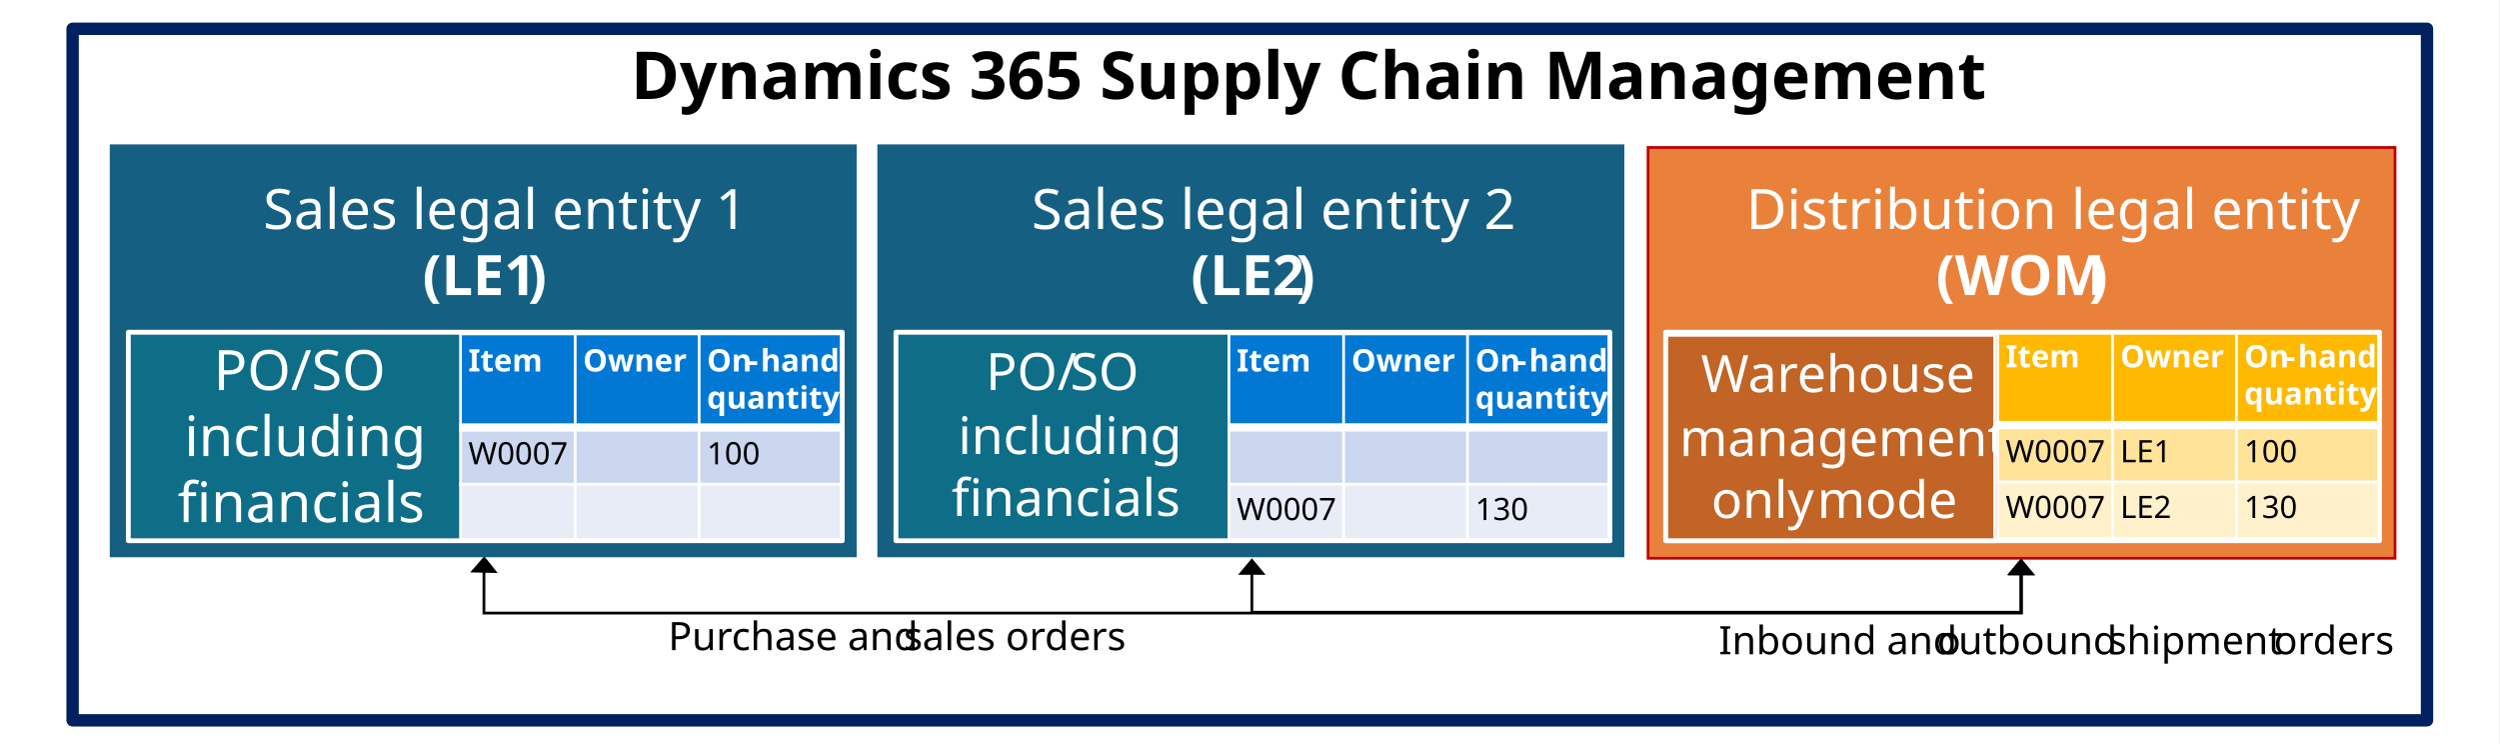
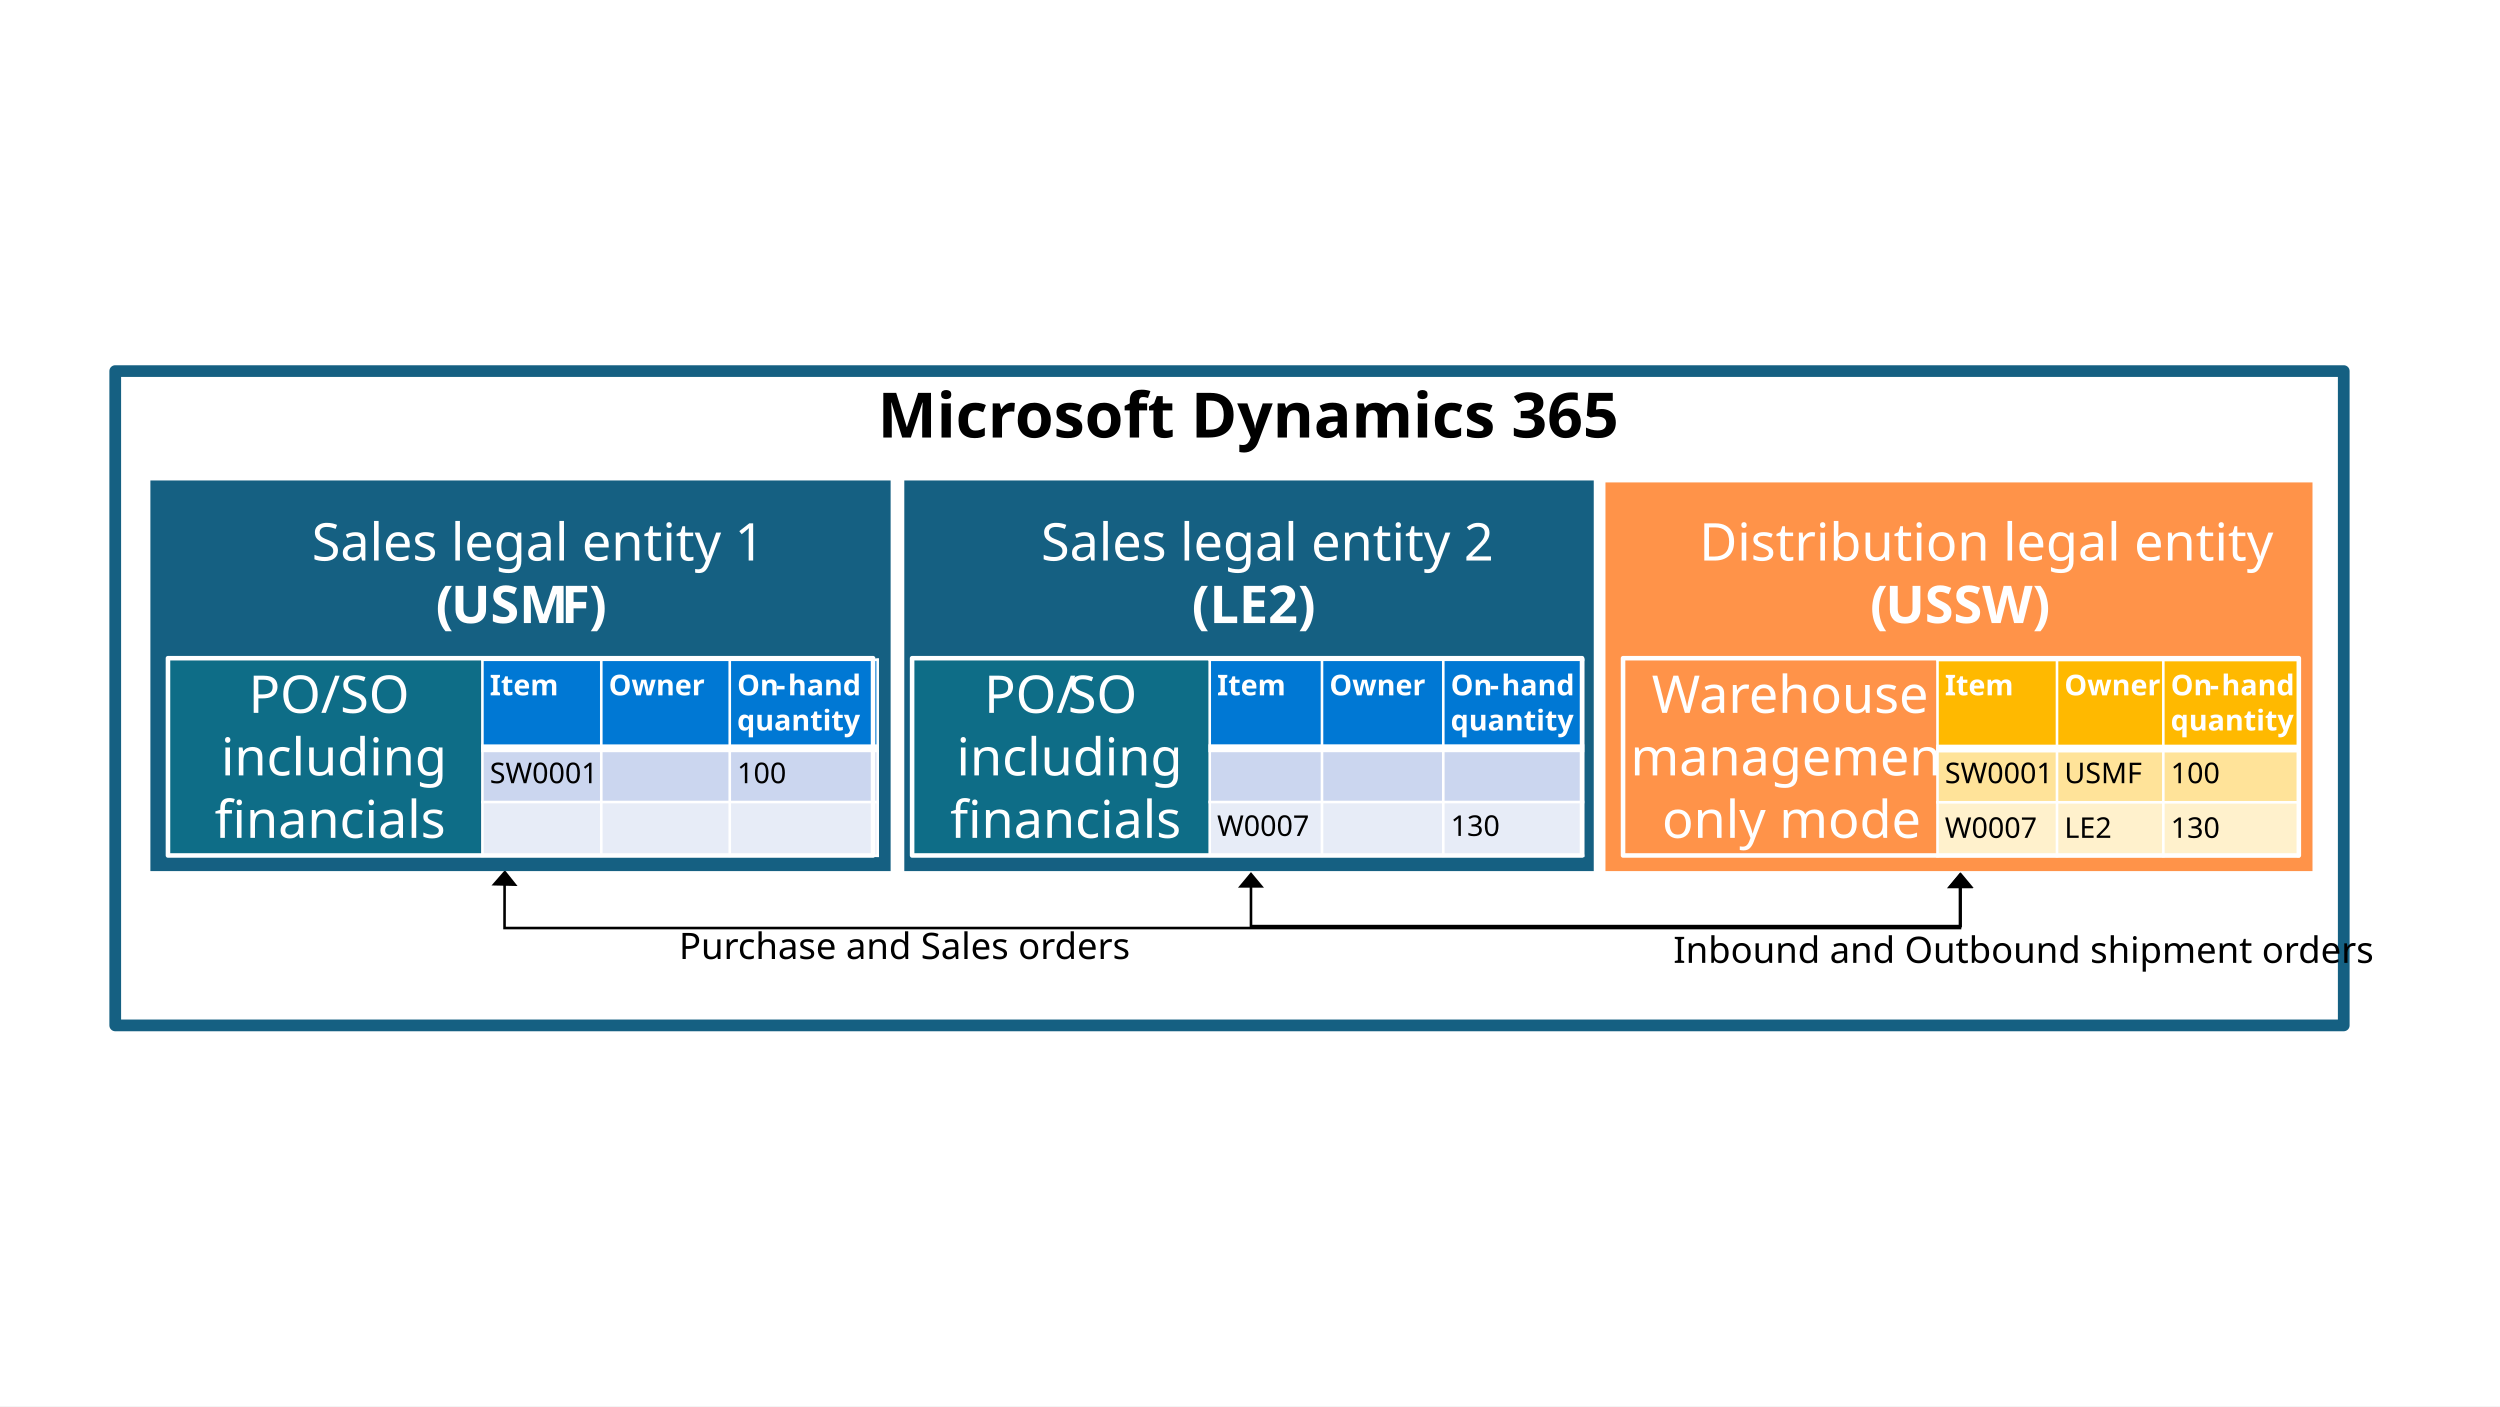
- <svg xmlns="http://www.w3.org/2000/svg" width="1211.082" height="360.372" overflow="hidden" version="1.1" id="svg116">
-   <defs id="defs116" />
-   <g id="g116" transform="translate(-23.80813,-176.0548)">
-     <rect x="0" y="0" width="1280" height="720" fill="#ffffff" id="rect1" />
-     <rect x="0" y="0" width="1280" height="720" fill="#ffffff" id="rect2" />
-     <rect x="59" y="190" width="1141" height="335" stroke="#002060" stroke-width="6" stroke-linejoin="round" stroke-miterlimit="10" fill="none" id="rect3" />
-     <path d="M 6.667,-0.667 H 26.811 V 373.287 H 6.812 v -1.333 H 26.145 l -0.667,0.667 V 0 l 0.667,0.667 H 6.667 Z M 8,6.667 0,0 8,-6.667 Z M 8.145,379.287 0.145,372.621 8.145,365.954 Z" transform="matrix(0,1,1,0,630.5,446.5)" id="path3" />
-     <text font-family="Aptos, Aptos_MSFontService, sans-serif" font-weight="700" font-size="32px" transform="translate(329.485,224)" id="text3">Dynamics 365 Supply Chain Management</text>
-     <text font-family="Aptos, Aptos_MSFontService, sans-serif" font-weight="400" font-size="19px" transform="translate(856.735,493)" id="text4">Inbound and</text>
-     <text font-family="Aptos, Aptos_MSFontService, sans-serif" font-weight="400" font-size="19px" transform="translate(962.569,493)" id="text5">o</text>
-     <text font-family="Aptos, Aptos_MSFontService, sans-serif" font-weight="400" font-size="19px" transform="translate(972.902,493)" id="text6">utbound</text>
-     <text font-family="Aptos, Aptos_MSFontService, sans-serif" font-weight="400" font-size="19px" transform="translate(1045.4,493)" id="text7">shipment</text>
-     <text font-family="Aptos, Aptos_MSFontService, sans-serif" font-weight="400" font-size="19px" transform="translate(1125.74,493)" id="text8">orders</text>
-     <rect x="822.5" y="247.5" width="362" height="199" stroke="#c00000" stroke-width="1.333" stroke-miterlimit="8" fill="#ea813a" id="rect8" />
-     <text fill="#ffffff" font-family="Aptos, Aptos_MSFontService, sans-serif" font-weight="400" font-size="27px" transform="translate(870.007,287)" id="text9">Distribution legal entity</text>
-     <text fill="#ffffff" font-family="Aptos, Aptos_MSFontService, sans-serif" font-weight="700" font-size="27px" transform="translate(962.06,319)" id="text10">(WOM</text>
-     <text fill="#ffffff" font-family="Aptos, Aptos_MSFontService, sans-serif" font-weight="700" font-size="27px" transform="translate(1036.11,319)" id="text11">)</text>
-     <rect x="831.5" y="338.5" width="159" height="100" stroke="#ffffff" stroke-width="1.333" stroke-miterlimit="8" fill="#c16425" id="rect11" />
-     <text fill="#ffffff" font-family="Aptos, Aptos_MSFontService, sans-serif" font-weight="400" font-size="25px" transform="translate(848.141,366)" id="text12">Warehouse</text>
-     <text fill="#ffffff" font-family="Aptos, Aptos_MSFontService, sans-serif" font-weight="400" font-size="25px" transform="translate(837.701,397)" id="text13">management</text>
-     <text fill="#ffffff" font-family="Aptos, Aptos_MSFontService, sans-serif" font-weight="400" font-size="25px" transform="translate(853.107,427)" id="text14">only</text>
-     <text fill="#ffffff" font-family="Aptos, Aptos_MSFontService, sans-serif" font-weight="400" font-size="25px" transform="translate(904.441,427)" id="text15">mode</text>
-     <path d="m 259.018,452.166 -0.03,20.877 -0.667,-0.667 h 745.189 l -0.67,0.666 v -19.583 h 1.34 v 20.25 H 257.654 l 0.03,-21.545 z m -7.362,1.183 6.844,-7.849 6.486,8.147 z m 745.186,1.443 6.668,-8 6.67,8 z" id="path15" />
-     <path d="m 991.995,336.664 h 55.575 v 45.317 h -55.575 z" fill="#ffb900" fill-rule="evenodd" id="path16" />
-     <path d="m 1047.57,336.664 h 60.05 v 45.317 h -60.05 z" fill="#ffb900" fill-rule="evenodd" id="path17" />
-     <path d="m 1107.62,336.664 h 69.16 v 45.317 h -69.16 z" fill="#ffb900" fill-rule="evenodd" id="path18" />
-     <path d="m 991.995,381.981 h 55.575 v 27.515 h -55.575 z" fill="#ffe399" fill-rule="evenodd" id="path19" />
-     <path d="m 1047.57,381.981 h 60.05 v 27.515 h -60.05 z" fill="#ffe399" fill-rule="evenodd" id="path20" />
-     <path d="m 1107.62,381.981 h 69.16 v 27.515 h -69.16 z" fill="#ffe399" fill-rule="evenodd" id="path21" />
-     <path d="m 991.995,409.496 h 55.575 v 27.514 h -55.575 z" fill="#fff1cc" fill-rule="evenodd" id="path22" />
-     <path d="m 1047.57,409.496 h 60.05 v 27.514 h -60.05 z" fill="#fff1cc" fill-rule="evenodd" id="path23" />
-     <path d="m 1107.62,409.496 h 69.16 v 27.514 h -69.16 z" fill="#fff1cc" fill-rule="evenodd" id="path24" />
-     <path d="m 1047.57,335.997 v 101.68" stroke="#ffffff" stroke-width="1.333" stroke-linejoin="round" stroke-miterlimit="10" fill="none" fill-rule="evenodd" id="path25" />
-     <path d="m 1107.62,335.997 v 101.68" stroke="#ffffff" stroke-width="1.333" stroke-linejoin="round" stroke-miterlimit="10" fill="none" fill-rule="evenodd" id="path26" />
-     <path d="M 991.328,381.981 H 1177.45" stroke="#ffffff" stroke-width="4" stroke-linejoin="round" stroke-miterlimit="10" fill="none" fill-rule="evenodd" id="path27" />
-     <path d="M 991.328,409.496 H 1177.45" stroke="#ffffff" stroke-width="1.333" stroke-linejoin="round" stroke-miterlimit="10" fill="none" fill-rule="evenodd" id="path28" />
-     <path d="m 991.995,335.997 v 101.68" stroke="#ffffff" stroke-width="1.333" stroke-linejoin="round" stroke-miterlimit="10" fill="none" fill-rule="evenodd" id="path29" />
-     <path d="m 1176.78,335.997 v 101.68" stroke="#ffffff" stroke-width="1.333" stroke-linejoin="round" stroke-miterlimit="10" fill="none" fill-rule="evenodd" id="path30" />
-     <path d="M 991.328,336.664 H 1177.45" stroke="#ffffff" stroke-width="1.333" stroke-linejoin="round" stroke-miterlimit="10" fill="none" fill-rule="evenodd" id="path31" />
-     <path d="M 991.328,437.01 H 1177.45" stroke="#ffffff" stroke-width="1.333" stroke-linejoin="round" stroke-miterlimit="10" fill="none" fill-rule="evenodd" id="path32" />
-     <g id="g32">
-       <text fill="#ffffff" font-family="'Segoe UI', 'Segoe UI_MSFontService', sans-serif" font-weight="700" font-size="15px" transform="translate(1111.4,354)" id="text32">On</text>
+ <svg xmlns="http://www.w3.org/2000/svg" width="1280" height="720" overflow="hidden">
+   <g>
+     <rect x="0" y="0" width="1280" height="720" fill="#FFFFFF" />
+     <rect x="59" y="190" width="1141" height="335" stroke="#156082" stroke-width="6" stroke-linejoin="round" stroke-miterlimit="10" fill="none" />
+     <path d="M6.667-0.667 28.321-0.667 28.321 364.011 6.792 364.011 6.792 362.678 27.654 362.678 26.988 363.345 26.988 0 27.654 0.667 6.667 0.667ZM8 6.667 0 0 8-6.667ZM8.125 370.011 0.125 363.345 8.125 356.678Z" transform="matrix(1.83697e-16 1 1 -1.83697e-16 640.5 446.5)" />
+     <text font-family="Aptos,Aptos_MSFontService,sans-serif" font-weight="700" font-size="32" transform="translate(449.38 224)">Microsoft Dynamics 365</text>
+     <text font-family="Aptos,Aptos_MSFontService,sans-serif" font-weight="400" font-size="18.667" transform="translate(856.735 493)">Inbound and Outbound shipment orders</text>
+     <rect x="822" y="247" width="362" height="199" fill="#FF9349" />
+     <text fill="#FFFFFF" font-family="Aptos,Aptos_MSFontService,sans-serif" font-weight="400" font-size="26.667" transform="translate(870.007 287)">Distribution legal entity</text>
+     <text fill="#FFFFFF" font-family="Aptos,Aptos_MSFontService,sans-serif" font-weight="700" font-size="26.667" transform="translate(957.507 319)">(</text>
+     <text fill="#FFFFFF" font-family="Aptos,Aptos_MSFontService,sans-serif" font-weight="700" font-size="26.667" transform="translate(965.34 319)">USSW</text>
+     <text fill="#FFFFFF" font-family="Aptos,Aptos_MSFontService,sans-serif" font-weight="700" font-size="26.667" transform="translate(1040.66 319)">)</text>
+     <rect x="831" y="338" width="160" height="100" fill="#FF9349" />
+     <text fill="#FFFFFF" font-family="Aptos,Aptos_MSFontService,sans-serif" font-weight="400" font-size="26.667" transform="translate(845.71 365)">Warehouse</text>
+     <text fill="#FFFFFF" font-family="Aptos,Aptos_MSFontService,sans-serif" font-weight="400" font-size="26.667" transform="translate(834.823 397)">management</text>
+     <text fill="#FFFFFF" font-family="Aptos,Aptos_MSFontService,sans-serif" font-weight="400" font-size="26.667" transform="translate(850.977 429)">only mode</text>
+     <path d="M259.018 452.166 258.988 475.161 258.321 474.493 1003.51 474.493 1002.84 475.16 1002.84 453.459 1004.18 453.459 1004.18 475.827 257.654 475.827 257.684 452.164ZM251.656 453.349 258.5 445.5 264.986 453.647ZM996.842 454.792 1003.51 446.792 1010.18 454.792Z" />
+     <path d="M991.995 337.939 1053.18 337.939 1053.18 383.257 991.995 383.257Z" fill="#FFB900" fill-rule="evenodd" />
+     <path d="M1053.18 337.939 1107.62 337.939 1107.62 383.257 1053.18 383.257Z" fill="#FFB900" fill-rule="evenodd" />
+     <path d="M1107.62 337.939 1176.78 337.939 1176.78 383.257 1107.62 383.257Z" fill="#FFB900" fill-rule="evenodd" />
+     <path d="M991.995 383.257 1053.18 383.257 1053.18 410.771 991.995 410.771Z" fill="#FFE399" fill-rule="evenodd" />
+     <path d="M1053.18 383.257 1107.62 383.257 1107.62 410.771 1053.18 410.771Z" fill="#FFE399" fill-rule="evenodd" />
+     <path d="M1107.62 383.257 1176.78 383.257 1176.78 410.771 1107.62 410.771Z" fill="#FFE399" fill-rule="evenodd" />
+     <path d="M991.995 410.771 1053.18 410.771 1053.18 438.286 991.995 438.286Z" fill="#FFF1CC" fill-rule="evenodd" />
+     <path d="M1053.18 410.771 1107.62 410.771 1107.62 438.286 1053.18 438.286Z" fill="#FFF1CC" fill-rule="evenodd" />
+     <path d="M1107.62 410.771 1176.78 410.771 1176.78 438.286 1107.62 438.286Z" fill="#FFF1CC" fill-rule="evenodd" />
+     <path d="M1053.18 337.273 1053.18 438.952" stroke="#FFFFFF" stroke-width="1.333" stroke-linejoin="round" stroke-miterlimit="10" fill="none" fill-rule="evenodd" />
+     <path d="M1107.62 337.273 1107.62 438.952" stroke="#FFFFFF" stroke-width="1.333" stroke-linejoin="round" stroke-miterlimit="10" fill="none" fill-rule="evenodd" />
+     <path d="M991.328 383.257 1177.45 383.257" stroke="#FFFFFF" stroke-width="4" stroke-linejoin="round" stroke-miterlimit="10" fill="none" fill-rule="evenodd" />
+     <path d="M991.328 410.771 1177.45 410.771" stroke="#FFFFFF" stroke-width="1.333" stroke-linejoin="round" stroke-miterlimit="10" fill="none" fill-rule="evenodd" />
+     <path d="M991.995 337.273 991.995 438.952" stroke="#FFFFFF" stroke-width="1.333" stroke-linejoin="round" stroke-miterlimit="10" fill="none" fill-rule="evenodd" />
+     <path d="M1176.78 337.273 1176.78 438.952" stroke="#FFFFFF" stroke-width="1.333" stroke-linejoin="round" stroke-miterlimit="10" fill="none" fill-rule="evenodd" />
+     <path d="M991.328 337.939 1177.45 337.939" stroke="#FFFFFF" stroke-width="1.333" stroke-linejoin="round" stroke-miterlimit="10" fill="none" fill-rule="evenodd" />
+     <path d="M991.328 438.286 1177.45 438.286" stroke="#FFFFFF" stroke-width="1.333" stroke-linejoin="round" stroke-miterlimit="10" fill="none" fill-rule="evenodd" />
+     <g>
+       <text fill="#FFFFFF" font-family="Segoe UI,Segoe UI_MSFontService,sans-serif" font-weight="700" font-size="14.667" transform="translate(1111.4 356)">On</text>
    </g>
-     <text fill="#ffffff" font-family="'Segoe UI', 'Segoe UI_MSFontService', sans-serif" font-weight="700" font-size="15px" transform="translate(1131.4,354)" id="text33">-</text>
-     <g id="g34">
-       <text fill="#ffffff" font-family="'Segoe UI', 'Segoe UI_MSFontService', sans-serif" font-weight="700" font-size="15px" transform="translate(1137.4,354)" id="text34">hand</text>
+     <text fill="#FFFFFF" font-family="Segoe UI,Segoe UI_MSFontService,sans-serif" font-weight="700" font-size="14.667" transform="translate(1131.4 356)">-</text>
+     <g>
+       <text fill="#FFFFFF" font-family="Segoe UI,Segoe UI_MSFontService,sans-serif" font-weight="700" font-size="14.667" transform="translate(1137.4 356)">hand</text>
    </g>
-     <g id="g35">
-       <text fill="#ffffff" font-family="'Segoe UI', 'Segoe UI_MSFontService', sans-serif" font-weight="700" font-size="15px" transform="translate(1111.4,372)" id="text35">quantity</text>
+     <g>
+       <text fill="#FFFFFF" font-family="Segoe UI,Segoe UI_MSFontService,sans-serif" font-weight="700" font-size="14.667" transform="translate(1111.4 374)">quantity</text>
    </g>
-     <g id="g36">
-       <text fill="#ffffff" font-family="'Segoe UI', 'Segoe UI_MSFontService', sans-serif" font-weight="700" font-size="15px" transform="translate(1051.35,354)" id="text36">Owner</text>
+     <g>
+       <text fill="#FFFFFF" font-family="Segoe UI,Segoe UI_MSFontService,sans-serif" font-weight="700" font-size="14.667" transform="translate(1056.96 356)">Owner</text>
    </g>
-     <g id="g37">
-       <text fill="#ffffff" font-family="'Segoe UI', 'Segoe UI_MSFontService', sans-serif" font-weight="700" font-size="15px" transform="translate(995.774,354)" id="text37">Item</text>
+     <g>
+       <text fill="#FFFFFF" font-family="Segoe UI,Segoe UI_MSFontService,sans-serif" font-weight="700" font-size="14.667" transform="translate(995.774 356)">Item</text>
    </g>
-     <g id="g38">
-       <text font-family="'Segoe UI', 'Segoe UI_MSFontService', sans-serif" font-weight="400" font-size="15px" transform="translate(1111.4,400)" id="text38">100</text>
+     <g>
+       <text font-family="Segoe UI,Segoe UI_MSFontService,sans-serif" font-weight="400" font-size="14.667" transform="translate(1111.4 401)">100</text>
    </g>
-     <g id="g39">
-       <text font-family="'Segoe UI', 'Segoe UI_MSFontService', sans-serif" font-weight="400" font-size="15px" transform="translate(1051.35,400)" id="text39">LE1</text>
+     <g>
+       <text font-family="Segoe UI,Segoe UI_MSFontService,sans-serif" font-weight="400" font-size="14.667" transform="translate(1056.96 401)">USMF</text>
    </g>
-     <g id="g40">
-       <text font-family="'Segoe UI', 'Segoe UI_MSFontService', sans-serif" font-weight="400" font-size="15px" transform="translate(995.774,400)" id="text40">W0007</text>
+     <g>
+       <text font-family="Segoe UI,Segoe UI_MSFontService,sans-serif" font-weight="400" font-size="14.667" transform="translate(995.774 401)">SW0001</text>
    </g>
-     <g id="g41">
-       <text font-family="'Segoe UI', 'Segoe UI_MSFontService', sans-serif" font-weight="400" font-size="15px" transform="translate(1111.4,427)" id="text41">130</text>
+     <g>
+       <text font-family="Segoe UI,Segoe UI_MSFontService,sans-serif" font-weight="400" font-size="14.667" transform="translate(1111.4 429)">130</text>
    </g>
-     <g id="g42">
-       <text font-family="'Segoe UI', 'Segoe UI_MSFontService', sans-serif" font-weight="400" font-size="15px" transform="translate(1051.35,427)" id="text42">LE2</text>
+     <g>
+       <text font-family="Segoe UI,Segoe UI_MSFontService,sans-serif" font-weight="400" font-size="14.667" transform="translate(1056.96 429)">LE2</text>
    </g>
-     <g id="g43">
-       <text font-family="'Segoe UI', 'Segoe UI_MSFontService', sans-serif" font-weight="400" font-size="15px" transform="translate(995.774,427)" id="text43">W0007</text>
+     <g>
+       <text font-family="Segoe UI,Segoe UI_MSFontService,sans-serif" font-weight="400" font-size="14.667" transform="translate(995.774 429)">W0007</text>
    </g>
-     <text font-family="Aptos, Aptos_MSFontService, sans-serif" font-weight="400" font-size="19px" transform="translate(347.64,491)" id="text44">Purchase and</text>
-     <text font-family="Aptos, Aptos_MSFontService, sans-serif" font-weight="400" font-size="19px" transform="translate(461.82,491)" id="text45">s</text>
-     <text font-family="Aptos, Aptos_MSFontService, sans-serif" font-weight="400" font-size="19px" transform="translate(470.82,491)" id="text46">ales orders</text>
-     <rect x="831" y="337" width="346" height="101" stroke="#ffffff" stroke-width="2.333" stroke-linejoin="round" stroke-miterlimit="10" fill="none" id="rect46" />
-     <rect x="77" y="246" width="362" height="200" fill="#156082" id="rect47" />
-     <text fill="#ffffff" font-family="Aptos, Aptos_MSFontService, sans-serif" font-weight="400" font-size="27px" transform="translate(151.339,287)" id="text47">Sales legal entity 1</text>
-     <text fill="#ffffff" font-family="Aptos, Aptos_MSFontService, sans-serif" font-weight="700" font-size="27px" transform="translate(228.579,319)" id="text48">(LE1</text>
-     <text fill="#ffffff" font-family="Aptos, Aptos_MSFontService, sans-serif" font-weight="700" font-size="27px" transform="translate(279.579,319)" id="text49">)</text>
-     <rect x="86" y="338" width="160" height="100" fill="#0e6d87" id="rect49" />
-     <text fill="#ffffff" font-family="Aptos, Aptos_MSFontService, sans-serif" font-weight="400" font-size="27px" transform="translate(127.298,365)" id="text50">PO/SO</text>
-     <text fill="#ffffff" font-family="Aptos, Aptos_MSFontService, sans-serif" font-weight="400" font-size="27px" transform="translate(113.138,397)" id="text51">including</text>
-     <text fill="#ffffff" font-family="Aptos, Aptos_MSFontService, sans-serif" font-weight="400" font-size="27px" transform="translate(109.885,429)" id="text52">financials</text>
-     <path d="m 246.986,337.815 h 55.579 v 45.317 h -55.579 z" fill="#0078d4" fill-rule="evenodd" id="path52" />
-     <path d="m 302.565,337.815 h 60.047 v 45.317 h -60.047 z" fill="#0078d4" fill-rule="evenodd" id="path53" />
-     <path d="m 362.612,337.815 h 69.159 v 45.317 h -69.159 z" fill="#0078d4" fill-rule="evenodd" id="path54" />
-     <path d="m 246.986,383.132 h 55.579 v 27.515 h -55.579 z" fill="#cbd6ef" fill-rule="evenodd" id="path55" />
-     <path d="m 302.565,383.132 h 60.047 v 27.515 h -60.047 z" fill="#cbd6ef" fill-rule="evenodd" id="path56" />
-     <path d="m 362.612,383.132 h 69.159 v 27.515 h -69.159 z" fill="#cbd6ef" fill-rule="evenodd" id="path57" />
-     <path d="m 246.986,410.647 h 55.579 v 27.514 h -55.579 z" fill="#e7ecf7" fill-rule="evenodd" id="path58" />
-     <path d="m 302.565,410.647 h 60.047 v 27.514 h -60.047 z" fill="#e7ecf7" fill-rule="evenodd" id="path59" />
-     <path d="m 362.612,410.647 h 69.159 v 27.514 h -69.159 z" fill="#e7ecf7" fill-rule="evenodd" id="path60" />
-     <path d="m 302.565,337.148 v 101.68" stroke="#ffffff" stroke-width="1.333" stroke-linejoin="round" stroke-miterlimit="10" fill="none" fill-rule="evenodd" id="path61" />
-     <path d="m 362.612,337.148 v 101.68" stroke="#ffffff" stroke-width="1.333" stroke-linejoin="round" stroke-miterlimit="10" fill="none" fill-rule="evenodd" id="path62" />
-     <path d="M 246.32,383.132 H 432.437" stroke="#ffffff" stroke-width="4" stroke-linejoin="round" stroke-miterlimit="10" fill="none" fill-rule="evenodd" id="path63" />
-     <path d="M 246.32,410.647 H 432.437" stroke="#ffffff" stroke-width="1.333" stroke-linejoin="round" stroke-miterlimit="10" fill="none" fill-rule="evenodd" id="path64" />
-     <path d="m 246.986,337.148 v 101.68" stroke="#ffffff" stroke-width="1.333" stroke-linejoin="round" stroke-miterlimit="10" fill="none" fill-rule="evenodd" id="path65" />
-     <path d="m 431.771,337.148 v 101.68" stroke="#ffffff" stroke-width="1.333" stroke-linejoin="round" stroke-miterlimit="10" fill="none" fill-rule="evenodd" id="path66" />
-     <path d="M 246.32,337.815 H 432.437" stroke="#ffffff" stroke-width="1.333" stroke-linejoin="round" stroke-miterlimit="10" fill="none" fill-rule="evenodd" id="path67" />
-     <path d="M 246.32,438.161 H 432.437" stroke="#ffffff" stroke-width="1.333" stroke-linejoin="round" stroke-miterlimit="10" fill="none" fill-rule="evenodd" id="path68" />
-     <g id="g68">
-       <text fill="#ffffff" font-family="'Segoe UI', 'Segoe UI_MSFontService', sans-serif" font-weight="700" font-size="15px" transform="translate(366.392,356)" id="text68">On</text>
+     <text font-family="Aptos,Aptos_MSFontService,sans-serif" font-weight="400" font-size="18.667" transform="translate(347.64 491)">Purchase and Sales orders</text>
+     <rect x="831" y="337" width="346" height="101" stroke="#FFFFFF" stroke-width="2.333" stroke-linejoin="round" stroke-miterlimit="10" fill="none" />
+     <rect x="77" y="246" width="379" height="200" fill="#156082" />
+     <text fill="#FFFFFF" font-family="Aptos,Aptos_MSFontService,sans-serif" font-weight="400" font-size="26.667" transform="translate(159.639 287)">Sales legal entity 1</text>
+     <text fill="#FFFFFF" font-family="Aptos,Aptos_MSFontService,sans-serif" font-weight="700" font-size="26.667" transform="translate(223.126 319)">(</text>
+     <text fill="#FFFFFF" font-family="Aptos,Aptos_MSFontService,sans-serif" font-weight="700" font-size="26.667" transform="translate(230.959 319)">USM</text>
+     <text fill="#FFFFFF" font-family="Aptos,Aptos_MSFontService,sans-serif" font-weight="700" font-size="26.667" transform="translate(287.292 319)">F</text>
+     <text fill="#FFFFFF" font-family="Aptos,Aptos_MSFontService,sans-serif" font-weight="700" font-size="26.667" transform="translate(301.626 319)">)</text>
+     <rect x="86" y="338" width="160" height="100" fill="#0E6D87" />
+     <text fill="#FFFFFF" font-family="Aptos,Aptos_MSFontService,sans-serif" font-weight="400" font-size="26.667" transform="translate(127.298 365)">PO/SO</text>
+     <text fill="#FFFFFF" font-family="Aptos,Aptos_MSFontService,sans-serif" font-weight="400" font-size="26.667" transform="translate(113.138 397)">including</text>
+     <text fill="#FFFFFF" font-family="Aptos,Aptos_MSFontService,sans-serif" font-weight="400" font-size="26.667" transform="translate(109.885 429)">financials</text>
+     <path d="M246.986 337.815 307.861 337.815 307.861 383.132 246.986 383.132Z" fill="#0078D4" fill-rule="evenodd" />
+     <path d="M307.861 337.815 373.631 337.815 373.631 383.132 307.861 383.132Z" fill="#0078D4" fill-rule="evenodd" />
+     <path d="M373.631 337.815 449.379 337.815 449.379 383.132 373.631 383.132Z" fill="#0078D4" fill-rule="evenodd" />
+     <path d="M246.986 383.132 307.861 383.132 307.861 410.647 246.986 410.647Z" fill="#CBD6EF" fill-rule="evenodd" />
+     <path d="M307.861 383.132 373.631 383.132 373.631 410.647 307.861 410.647Z" fill="#CBD6EF" fill-rule="evenodd" />
+     <path d="M373.631 383.132 449.379 383.132 449.379 410.647 373.631 410.647Z" fill="#CBD6EF" fill-rule="evenodd" />
+     <path d="M246.986 410.647 307.861 410.647 307.861 438.161 246.986 438.161Z" fill="#E7ECF7" fill-rule="evenodd" />
+     <path d="M307.861 410.647 373.631 410.647 373.631 438.161 307.861 438.161Z" fill="#E7ECF7" fill-rule="evenodd" />
+     <path d="M373.631 410.647 449.379 410.647 449.379 438.161 373.631 438.161Z" fill="#E7ECF7" fill-rule="evenodd" />
+     <path d="M307.861 337.148 307.861 438.828" stroke="#FFFFFF" stroke-width="1.333" stroke-linejoin="round" stroke-miterlimit="10" fill="none" fill-rule="evenodd" />
+     <path d="M373.631 337.148 373.631 438.828" stroke="#FFFFFF" stroke-width="1.333" stroke-linejoin="round" stroke-miterlimit="10" fill="none" fill-rule="evenodd" />
+     <path d="M246.32 383.132 450.046 383.132" stroke="#FFFFFF" stroke-width="4" stroke-linejoin="round" stroke-miterlimit="10" fill="none" fill-rule="evenodd" />
+     <path d="M246.32 410.647 450.046 410.647" stroke="#FFFFFF" stroke-width="1.333" stroke-linejoin="round" stroke-miterlimit="10" fill="none" fill-rule="evenodd" />
+     <path d="M246.986 337.148 246.986 438.828" stroke="#FFFFFF" stroke-width="1.333" stroke-linejoin="round" stroke-miterlimit="10" fill="none" fill-rule="evenodd" />
+     <path d="M449.379 337.148 449.379 438.828" stroke="#FFFFFF" stroke-width="1.333" stroke-linejoin="round" stroke-miterlimit="10" fill="none" fill-rule="evenodd" />
+     <path d="M246.32 337.815 450.046 337.815" stroke="#FFFFFF" stroke-width="1.333" stroke-linejoin="round" stroke-miterlimit="10" fill="none" fill-rule="evenodd" />
+     <path d="M246.32 438.161 450.046 438.161" stroke="#FFFFFF" stroke-width="1.333" stroke-linejoin="round" stroke-miterlimit="10" fill="none" fill-rule="evenodd" />
+     <g>
+       <text fill="#FFFFFF" font-family="Segoe UI,Segoe UI_MSFontService,sans-serif" font-weight="700" font-size="14.667" transform="translate(377.41 356)">On</text>
    </g>
-     <text fill="#ffffff" font-family="'Segoe UI', 'Segoe UI_MSFontService', sans-serif" font-weight="700" font-size="15px" transform="translate(386.392,356)" id="text69">-</text>
-     <g id="g70">
-       <text fill="#ffffff" font-family="'Segoe UI', 'Segoe UI_MSFontService', sans-serif" font-weight="700" font-size="15px" transform="translate(392.392,356)" id="text70">hand</text>
+     <text fill="#FFFFFF" font-family="Segoe UI,Segoe UI_MSFontService,sans-serif" font-weight="700" font-size="14.667" transform="translate(397.41 356)">-</text>
+     <g>
+       <text fill="#FFFFFF" font-family="Segoe UI,Segoe UI_MSFontService,sans-serif" font-weight="700" font-size="14.667" transform="translate(403.41 356)">hand</text>
    </g>
-     <g id="g71">
-       <text fill="#ffffff" font-family="'Segoe UI', 'Segoe UI_MSFontService', sans-serif" font-weight="700" font-size="15px" transform="translate(366.392,374)" id="text71">quantity</text>
+     <g>
+       <text fill="#FFFFFF" font-family="Segoe UI,Segoe UI_MSFontService,sans-serif" font-weight="700" font-size="14.667" transform="translate(377.41 374)">quantity</text>
    </g>
-     <g id="g72">
-       <text fill="#ffffff" font-family="'Segoe UI', 'Segoe UI_MSFontService', sans-serif" font-weight="700" font-size="15px" transform="translate(306.344,356)" id="text72">Owner</text>
+     <g>
+       <text fill="#FFFFFF" font-family="Segoe UI,Segoe UI_MSFontService,sans-serif" font-weight="700" font-size="14.667" transform="translate(311.64 356)">Owner</text>
    </g>
-     <g id="g73">
-       <text fill="#ffffff" font-family="'Segoe UI', 'Segoe UI_MSFontService', sans-serif" font-weight="700" font-size="15px" transform="translate(250.766,356)" id="text73">Item</text>
+     <g>
+       <text fill="#FFFFFF" font-family="Segoe UI,Segoe UI_MSFontService,sans-serif" font-weight="700" font-size="14.667" transform="translate(250.766 356)">Item</text>
    </g>
-     <g id="g74">
-       <text font-family="'Segoe UI', 'Segoe UI_MSFontService', sans-serif" font-weight="400" font-size="15px" transform="translate(366.392,401)" id="text74">100</text>
+     <g>
+       <text font-family="Segoe UI,Segoe UI_MSFontService,sans-serif" font-weight="400" font-size="14.667" transform="translate(377.41 401)">100</text>
    </g>
-     <g id="g75">
-       <text font-family="'Segoe UI', 'Segoe UI_MSFontService', sans-serif" font-weight="400" font-size="15px" transform="translate(250.766,401)" id="text75">W0007</text>
+     <g>
+       <text font-family="Segoe UI,Segoe UI_MSFontService,sans-serif" font-weight="400" font-size="14.667" transform="translate(250.766 401)">SW0001</text>
    </g>
-     <rect x="86" y="337" width="346" height="101" stroke="#ffffff" stroke-width="2.333" stroke-linejoin="round" stroke-miterlimit="10" fill="none" id="rect75" />
-     <rect x="449" y="246" width="362" height="200" fill="#156082" id="rect76" />
-     <text fill="#ffffff" font-family="Aptos, Aptos_MSFontService, sans-serif" font-weight="400" font-size="27px" transform="translate(523.726,287)" id="text76">Sales legal entity 2</text>
-     <text fill="#ffffff" font-family="Aptos, Aptos_MSFontService, sans-serif" font-weight="700" font-size="27px" transform="translate(600.966,319)" id="text77">(LE2</text>
-     <text fill="#ffffff" font-family="Aptos, Aptos_MSFontService, sans-serif" font-weight="700" font-size="27px" transform="translate(651.966,319)" id="text78">)</text>
-     <rect x="458" y="338" width="161" height="100" fill="#0e6d87" id="rect78" />
-     <text fill="#ffffff" font-family="Aptos, Aptos_MSFontService, sans-serif" font-weight="400" font-size="25px" transform="translate(501.579,365)" id="text79">PO/</text>
-     <text fill="#ffffff" font-family="Aptos, Aptos_MSFontService, sans-serif" font-weight="400" font-size="25px" transform="translate(542.472,365)" id="text80">SO</text>
-     <text fill="#ffffff" font-family="Aptos, Aptos_MSFontService, sans-serif" font-weight="400" font-size="25px" transform="translate(488.106,396)" id="text81">including</text>
-     <text fill="#ffffff" font-family="Aptos, Aptos_MSFontService, sans-serif" font-weight="400" font-size="25px" transform="translate(484.939,426)" id="text82">financials</text>
-     <path d="m 619.374,337.794 h 55.578 v 45.318 h -55.578 z" fill="#0078d4" fill-rule="evenodd" id="path82" />
-     <path d="M 674.952,337.794 H 735 v 45.318 h -60.048 z" fill="#0078d4" fill-rule="evenodd" id="path83" />
-     <path d="m 735,337.794 h 69.158 v 45.318 H 735 Z" fill="#0078d4" fill-rule="evenodd" id="path84" />
-     <path d="m 619.374,383.112 h 55.578 v 27.514 h -55.578 z" fill="#cbd6ef" fill-rule="evenodd" id="path85" />
-     <path d="M 674.952,383.112 H 735 v 27.514 h -60.048 z" fill="#cbd6ef" fill-rule="evenodd" id="path86" />
-     <path d="m 735,383.112 h 69.158 v 27.514 H 735 Z" fill="#cbd6ef" fill-rule="evenodd" id="path87" />
-     <path d="m 619.374,410.626 h 55.578 v 27.515 h -55.578 z" fill="#e7ecf7" fill-rule="evenodd" id="path88" />
-     <path d="M 674.952,410.626 H 735 v 27.515 h -60.048 z" fill="#e7ecf7" fill-rule="evenodd" id="path89" />
-     <path d="m 735,410.626 h 69.158 v 27.515 H 735 Z" fill="#e7ecf7" fill-rule="evenodd" id="path90" />
-     <path d="M 674.952,337.128 V 438.807" stroke="#ffffff" stroke-width="1.333" stroke-linejoin="round" stroke-miterlimit="10" fill="none" fill-rule="evenodd" id="path91" />
-     <path d="M 735,337.128 V 438.807" stroke="#ffffff" stroke-width="1.333" stroke-linejoin="round" stroke-miterlimit="10" fill="none" fill-rule="evenodd" id="path92" />
-     <path d="M 618.707,383.112 H 804.825" stroke="#ffffff" stroke-width="4" stroke-linejoin="round" stroke-miterlimit="10" fill="none" fill-rule="evenodd" id="path93" />
-     <path d="M 618.707,410.626 H 804.825" stroke="#ffffff" stroke-width="1.333" stroke-linejoin="round" stroke-miterlimit="10" fill="none" fill-rule="evenodd" id="path94" />
-     <path d="M 619.374,337.128 V 438.807" stroke="#ffffff" stroke-width="1.333" stroke-linejoin="round" stroke-miterlimit="10" fill="none" fill-rule="evenodd" id="path95" />
-     <path d="M 804.158,337.128 V 438.807" stroke="#ffffff" stroke-width="1.333" stroke-linejoin="round" stroke-miterlimit="10" fill="none" fill-rule="evenodd" id="path96" />
-     <path d="M 618.707,337.794 H 804.825" stroke="#ffffff" stroke-width="1.333" stroke-linejoin="round" stroke-miterlimit="10" fill="none" fill-rule="evenodd" id="path97" />
-     <path d="M 618.707,438.141 H 804.825" stroke="#ffffff" stroke-width="1.333" stroke-linejoin="round" stroke-miterlimit="10" fill="none" fill-rule="evenodd" id="path98" />
-     <g id="g98">
-       <text fill="#ffffff" font-family="'Segoe UI', 'Segoe UI_MSFontService', sans-serif" font-weight="700" font-size="15px" transform="translate(738.78,356)" id="text98">On</text>
+     <rect x="86" y="337" width="361" height="101" stroke="#FFFFFF" stroke-width="2.333" stroke-linejoin="round" stroke-miterlimit="10" fill="none" />
+     <rect x="463" y="246" width="353" height="200" fill="#156082" />
+     <text fill="#FFFFFF" font-family="Aptos,Aptos_MSFontService,sans-serif" font-weight="400" font-size="26.667" transform="translate(533.002 287)">Sales legal entity 2</text>
+     <text fill="#FFFFFF" font-family="Aptos,Aptos_MSFontService,sans-serif" font-weight="700" font-size="26.667" transform="translate(610.242 319)">(LE2)</text>
+     <rect x="466" y="338" width="153" height="100" fill="#0E6D87" />
+     <text fill="#FFFFFF" font-family="Aptos,Aptos_MSFontService,sans-serif" font-weight="400" font-size="26.667" transform="translate(503.895 365)">PO/</text>
+     <text fill="#FFFFFF" font-family="Aptos,Aptos_MSFontService,sans-serif" font-weight="400" font-size="26.667" transform="translate(546.742 365)">SO</text>
+     <text fill="#FFFFFF" font-family="Aptos,Aptos_MSFontService,sans-serif" font-weight="400" font-size="26.667" transform="translate(489.735 397)">including</text>
+     <text fill="#FFFFFF" font-family="Aptos,Aptos_MSFontService,sans-serif" font-weight="400" font-size="26.667" transform="translate(486.482 429)">financials</text>
+     <path d="M619.374 337.794 676.858 337.794 676.858 383.112 619.374 383.112Z" fill="#0078D4" fill-rule="evenodd" />
+     <path d="M676.858 337.794 738.965 337.794 738.965 383.112 676.858 383.112Z" fill="#0078D4" fill-rule="evenodd" />
+     <path d="M738.965 337.794 810.495 337.794 810.495 383.112 738.965 383.112Z" fill="#0078D4" fill-rule="evenodd" />
+     <path d="M619.374 383.112 676.858 383.112 676.858 410.626 619.374 410.626Z" fill="#CBD6EF" fill-rule="evenodd" />
+     <path d="M676.858 383.112 738.965 383.112 738.965 410.626 676.858 410.626Z" fill="#CBD6EF" fill-rule="evenodd" />
+     <path d="M738.965 383.112 810.495 383.112 810.495 410.626 738.965 410.626Z" fill="#CBD6EF" fill-rule="evenodd" />
+     <path d="M619.374 410.626 676.858 410.626 676.858 438.141 619.374 438.141Z" fill="#E7ECF7" fill-rule="evenodd" />
+     <path d="M676.858 410.626 738.965 410.626 738.965 438.141 676.858 438.141Z" fill="#E7ECF7" fill-rule="evenodd" />
+     <path d="M738.965 410.626 810.495 410.626 810.495 438.141 738.965 438.141Z" fill="#E7ECF7" fill-rule="evenodd" />
+     <path d="M676.858 337.128 676.858 438.807" stroke="#FFFFFF" stroke-width="1.333" stroke-linejoin="round" stroke-miterlimit="10" fill="none" fill-rule="evenodd" />
+     <path d="M738.965 337.128 738.965 438.807" stroke="#FFFFFF" stroke-width="1.333" stroke-linejoin="round" stroke-miterlimit="10" fill="none" fill-rule="evenodd" />
+     <path d="M618.707 383.112 811.161 383.112" stroke="#FFFFFF" stroke-width="4" stroke-linejoin="round" stroke-miterlimit="10" fill="none" fill-rule="evenodd" />
+     <path d="M618.707 410.626 811.161 410.626" stroke="#FFFFFF" stroke-width="1.333" stroke-linejoin="round" stroke-miterlimit="10" fill="none" fill-rule="evenodd" />
+     <path d="M619.374 337.128 619.374 438.807" stroke="#FFFFFF" stroke-width="1.333" stroke-linejoin="round" stroke-miterlimit="10" fill="none" fill-rule="evenodd" />
+     <path d="M810.495 337.128 810.495 438.807" stroke="#FFFFFF" stroke-width="1.333" stroke-linejoin="round" stroke-miterlimit="10" fill="none" fill-rule="evenodd" />
+     <path d="M618.707 337.794 811.161 337.794" stroke="#FFFFFF" stroke-width="1.333" stroke-linejoin="round" stroke-miterlimit="10" fill="none" fill-rule="evenodd" />
+     <path d="M618.707 438.141 811.161 438.141" stroke="#FFFFFF" stroke-width="1.333" stroke-linejoin="round" stroke-miterlimit="10" fill="none" fill-rule="evenodd" />
+     <g>
+       <text fill="#FFFFFF" font-family="Segoe UI,Segoe UI_MSFontService,sans-serif" font-weight="700" font-size="14.667" transform="translate(742.745 356)">On</text>
    </g>
-     <text fill="#ffffff" font-family="'Segoe UI', 'Segoe UI_MSFontService', sans-serif" font-weight="700" font-size="15px" transform="translate(758.78,356)" id="text99">-</text>
-     <g id="g100">
-       <text fill="#ffffff" font-family="'Segoe UI', 'Segoe UI_MSFontService', sans-serif" font-weight="700" font-size="15px" transform="translate(764.78,356)" id="text100">hand</text>
+     <text fill="#FFFFFF" font-family="Segoe UI,Segoe UI_MSFontService,sans-serif" font-weight="700" font-size="14.667" transform="translate(762.745 356)">-</text>
+     <g>
+       <text fill="#FFFFFF" font-family="Segoe UI,Segoe UI_MSFontService,sans-serif" font-weight="700" font-size="14.667" transform="translate(768.745 356)">hand</text>
    </g>
-     <g id="g101">
-       <text fill="#ffffff" font-family="'Segoe UI', 'Segoe UI_MSFontService', sans-serif" font-weight="700" font-size="15px" transform="translate(738.78,374)" id="text101">quantity</text>
+     <g>
+       <text fill="#FFFFFF" font-family="Segoe UI,Segoe UI_MSFontService,sans-serif" font-weight="700" font-size="14.667" transform="translate(742.745 374)">quantity</text>
    </g>
-     <g id="g102">
-       <text fill="#ffffff" font-family="'Segoe UI', 'Segoe UI_MSFontService', sans-serif" font-weight="700" font-size="15px" transform="translate(678.732,356)" id="text102">Owner</text>
+     <g>
+       <text fill="#FFFFFF" font-family="Segoe UI,Segoe UI_MSFontService,sans-serif" font-weight="700" font-size="14.667" transform="translate(680.638 356)">Owner</text>
    </g>
-     <g id="g103">
-       <text fill="#ffffff" font-family="'Segoe UI', 'Segoe UI_MSFontService', sans-serif" font-weight="700" font-size="15px" transform="translate(623.154,356)" id="text103">Item</text>
+     <g>
+       <text fill="#FFFFFF" font-family="Segoe UI,Segoe UI_MSFontService,sans-serif" font-weight="700" font-size="14.667" transform="translate(623.154 356)">Item</text>
    </g>
-     <g id="g104">
-       <text font-family="'Segoe UI', 'Segoe UI_MSFontService', sans-serif" font-weight="400" font-size="15px" transform="translate(738.78,428)" id="text104">130</text>
+     <g>
+       <text font-family="Segoe UI,Segoe UI_MSFontService,sans-serif" font-weight="400" font-size="14.667" transform="translate(742.745 428)">130</text>
    </g>
-     <g id="g105">
-       <text font-family="'Segoe UI', 'Segoe UI_MSFontService', sans-serif" font-weight="400" font-size="15px" transform="translate(623.154,428)" id="text105">W0007</text>
+     <g>
+       <text font-family="Segoe UI,Segoe UI_MSFontService,sans-serif" font-weight="400" font-size="14.667" transform="translate(623.154 428)">W0007</text>
    </g>
-     <rect x="458" y="337" width="346" height="101" stroke="#ffffff" stroke-width="2.333" stroke-linejoin="round" stroke-miterlimit="10" fill="none" id="rect105" />
-     <text font-family="'Segoe UI', 'Segoe UI_MSFontService', sans-serif" font-weight="400" font-size="24px" transform="translate(68.8731,80)" id="text106">wms</text>
-     <text font-family="'Segoe UI', 'Segoe UI_MSFontService', sans-serif" font-weight="400" font-size="24px" transform="translate(117.04,80)" id="text107">-</text>
-     <text font-family="'Segoe UI', 'Segoe UI_MSFontService', sans-serif" font-weight="400" font-size="24px" transform="translate(126.706,80)" id="text108">only</text>
-     <text font-family="'Segoe UI', 'Segoe UI_MSFontService', sans-serif" font-weight="400" font-size="24px" transform="translate(171.706,80)" id="text109">-</text>
-     <text font-family="'Segoe UI', 'Segoe UI_MSFontService', sans-serif" font-weight="400" font-size="24px" transform="translate(181.373,80)" id="text110">d365</text>
-     <text font-family="'Segoe UI', 'Segoe UI_MSFontService', sans-serif" font-weight="400" font-size="24px" transform="translate(234.54,80)" id="text111">-</text>
-     <text font-family="'Segoe UI', 'Segoe UI_MSFontService', sans-serif" font-weight="400" font-size="24px" transform="translate(244.206,80)" id="text112">shared</text>
-     <text font-family="'Segoe UI', 'Segoe UI_MSFontService', sans-serif" font-weight="400" font-size="24px" transform="translate(314.726,80)" id="text113">-</text>
-     <text font-family="'Segoe UI', 'Segoe UI_MSFontService', sans-serif" font-weight="400" font-size="24px" transform="translate(324.393,80)" id="text114">warehouse</text>
-     <text font-family="'Segoe UI', 'Segoe UI_MSFontService', sans-serif" font-weight="400" font-size="24px" transform="translate(438.08,80)" id="text115">-</text>
-     <text font-family="'Segoe UI', 'Segoe UI_MSFontService', sans-serif" font-weight="400" font-size="24px" transform="translate(447.746,80)" id="text116">integration.svg</text>
+     <rect x="467" y="337" width="343" height="101" stroke="#FFFFFF" stroke-width="2.333" stroke-linejoin="round" stroke-miterlimit="10" fill="none" />
  </g>
</svg>
